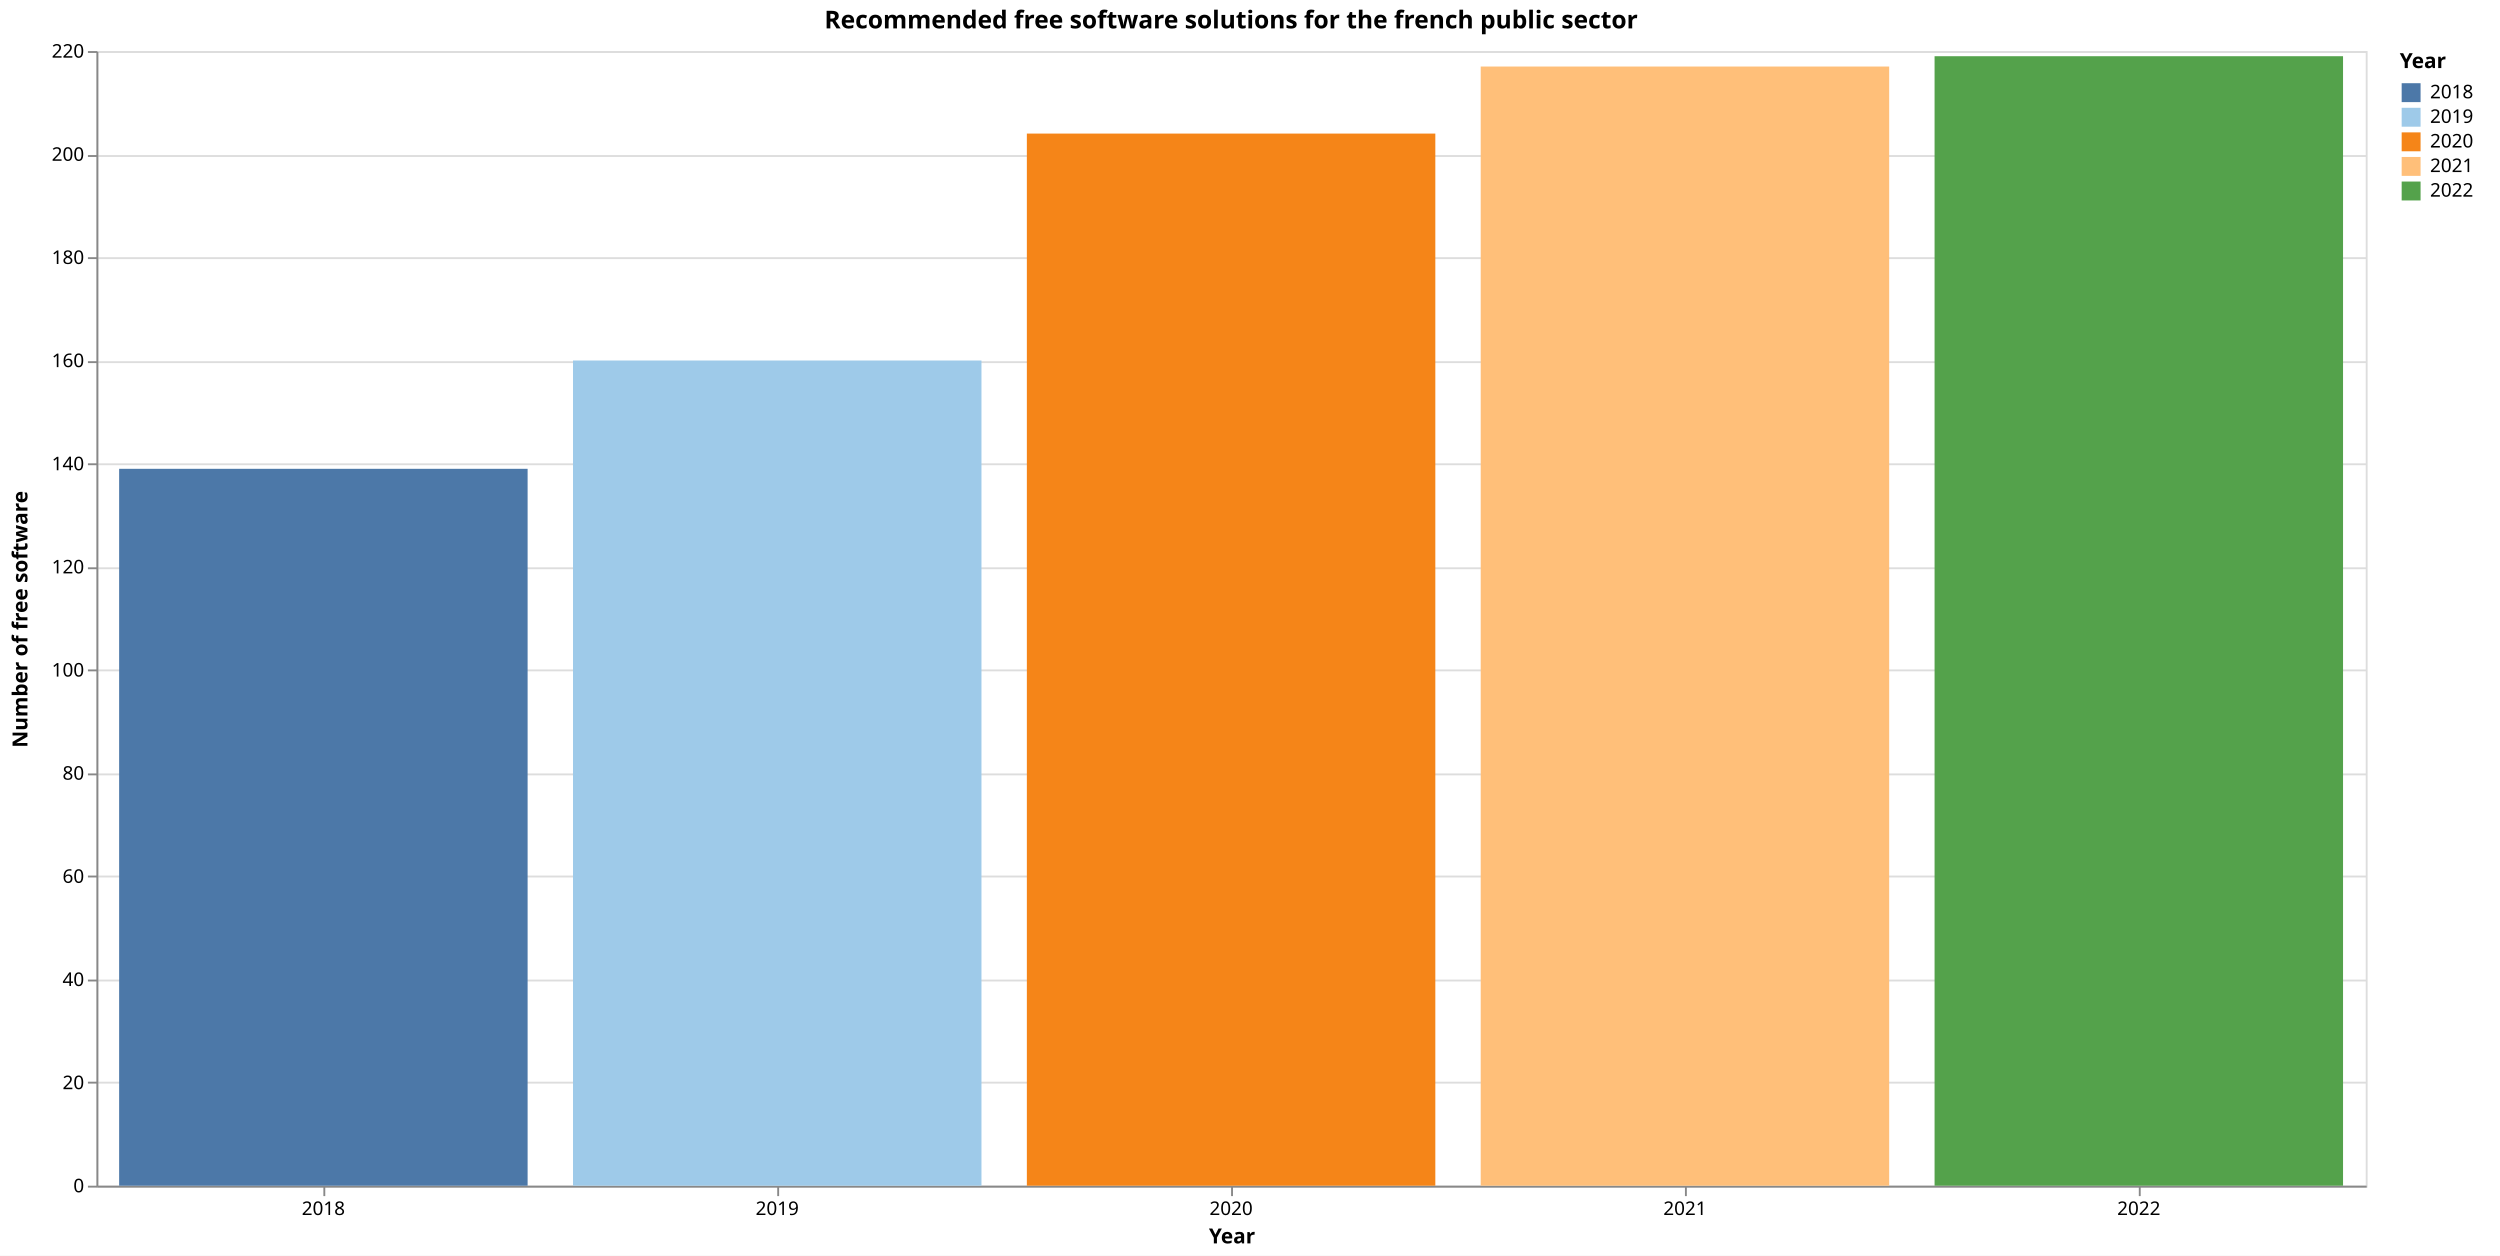
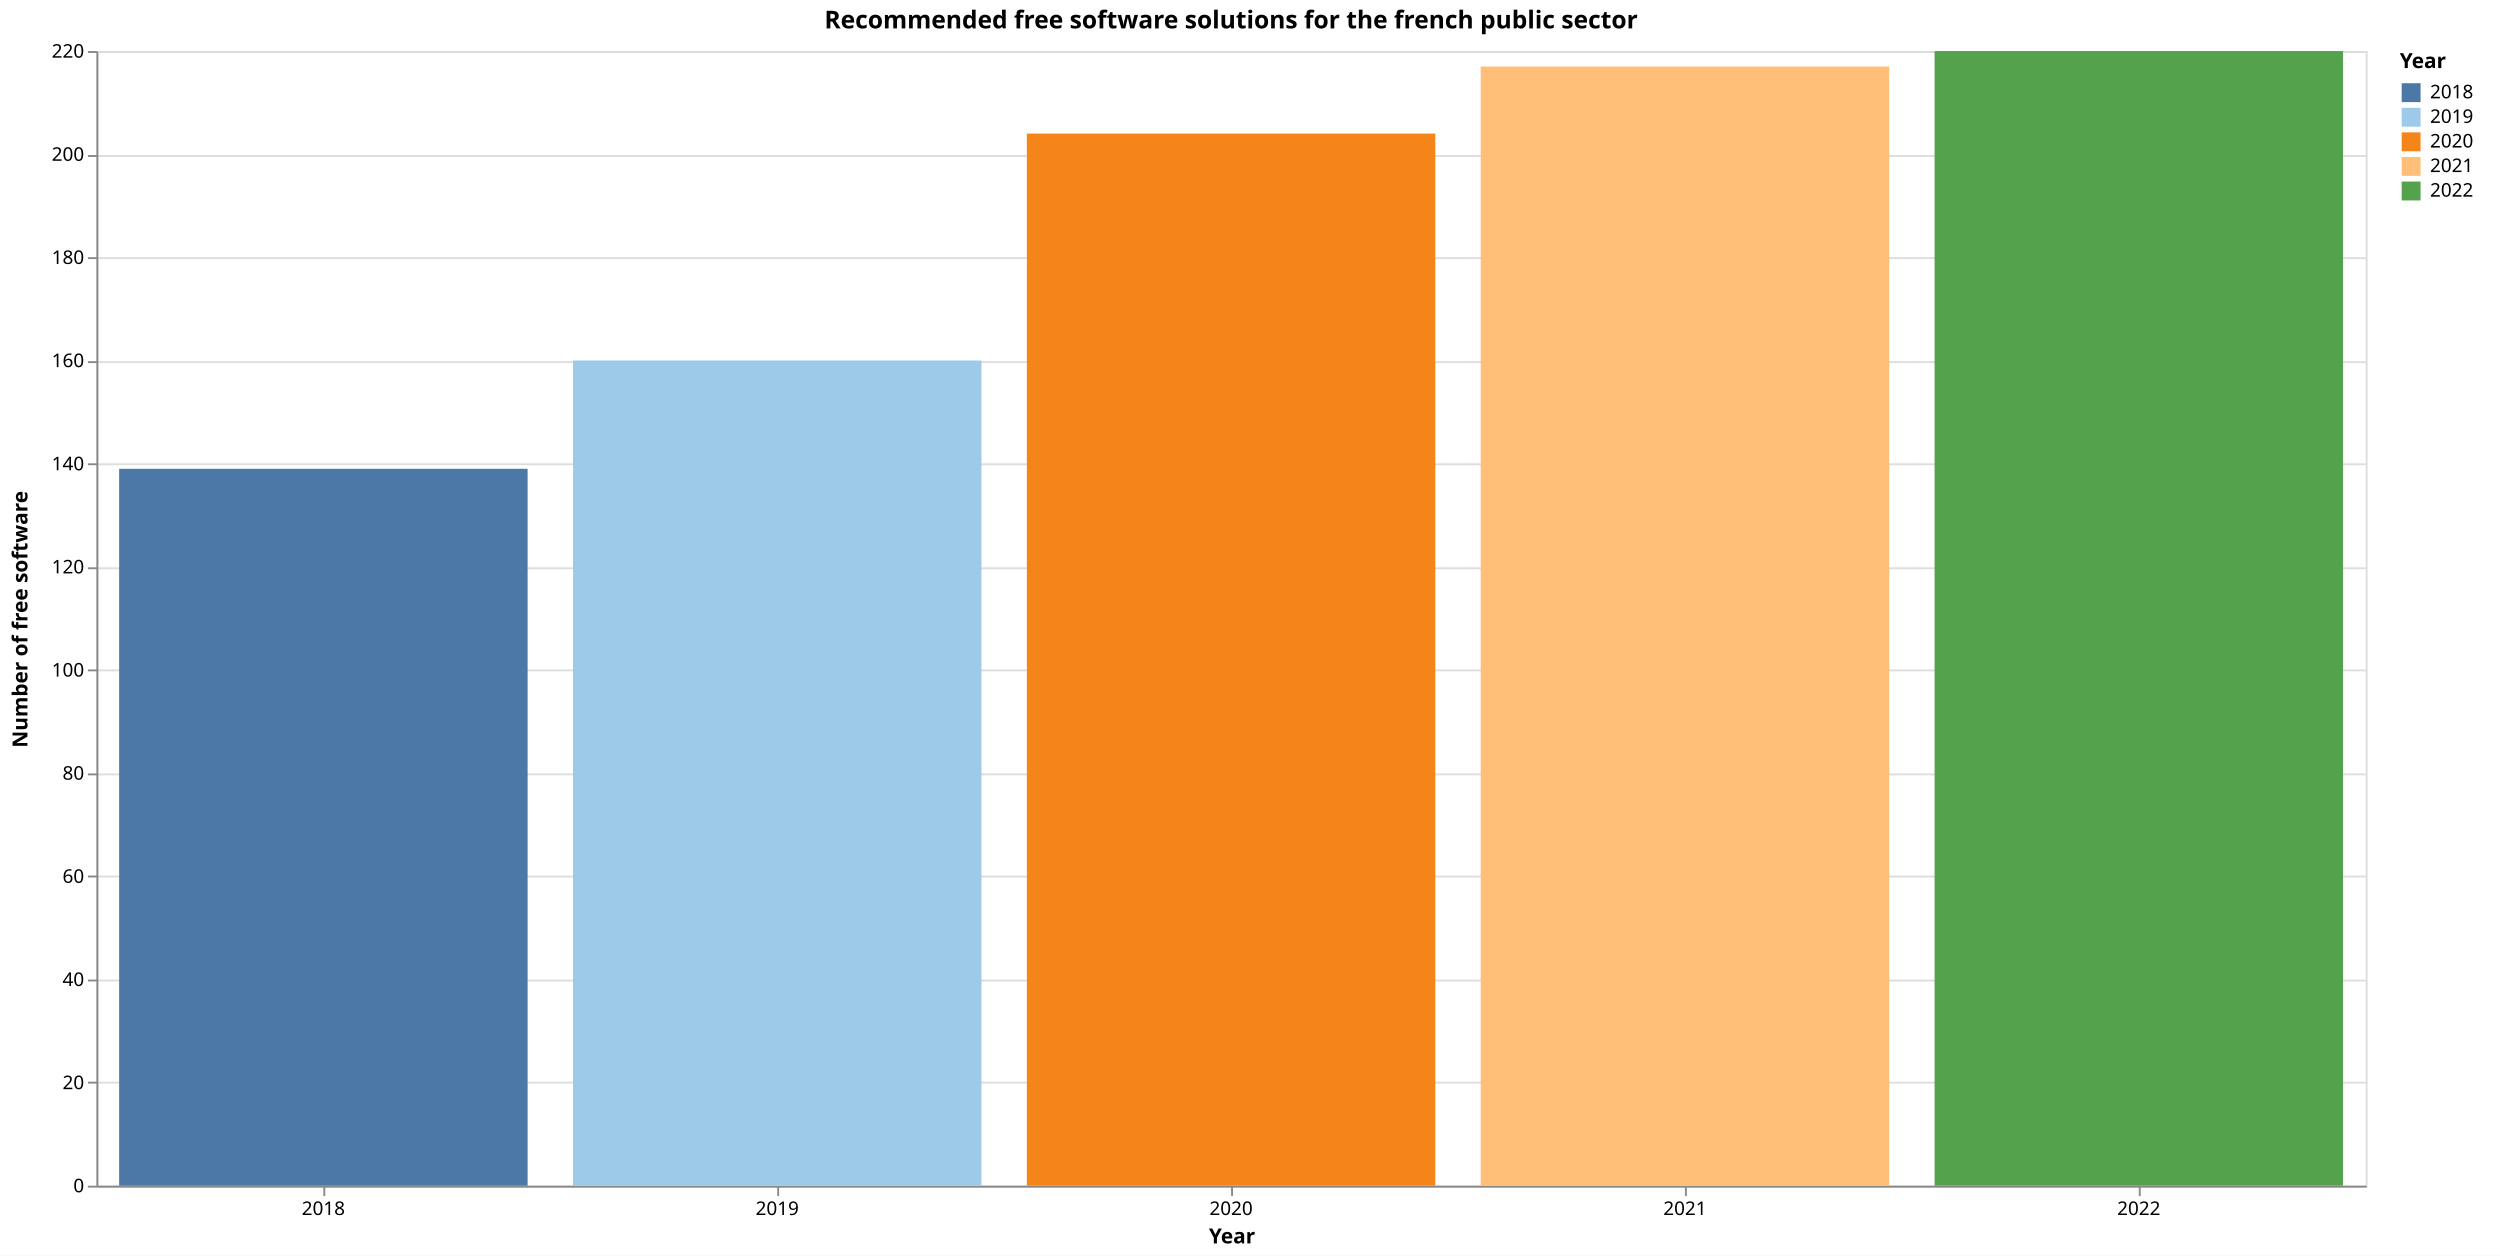
<svg xmlns="http://www.w3.org/2000/svg" version="1.1" class="marks" width="1322" height="664" viewBox="0 0 1322 664">
  <rect width="1322" height="664" fill="white" />
  <g fill="none" stroke-miterlimit="10" transform="translate(51,27)">
    <g class="mark-group role-frame root" role="graphics-object" aria-roledescription="group mark container">
      <g transform="translate(0,0)">
        <path class="background" aria-hidden="true" d="M0.5,0.5h1200v600h-1200Z" stroke="#ddd" />
        <g>
          <g class="mark-group role-axis" aria-hidden="true">
            <g transform="translate(0.5,0.5)">
              <path class="background" aria-hidden="true" d="M0,0h0v0h0Z" pointer-events="none" />
              <g>
                <g class="mark-rule role-axis-grid" pointer-events="none">
                  <line transform="translate(0,600)" x2="1200" y2="0" stroke="#ddd" stroke-width="1" opacity="1" />
                  <line transform="translate(0,545)" x2="1200" y2="0" stroke="#ddd" stroke-width="1" opacity="1" />
                  <line transform="translate(0,491)" x2="1200" y2="0" stroke="#ddd" stroke-width="1" opacity="1" />
                  <line transform="translate(0,436)" x2="1200" y2="0" stroke="#ddd" stroke-width="1" opacity="1" />
                  <line transform="translate(0,382)" x2="1200" y2="0" stroke="#ddd" stroke-width="1" opacity="1" />
                  <line transform="translate(0,327)" x2="1200" y2="0" stroke="#ddd" stroke-width="1" opacity="1" />
                  <line transform="translate(0,273)" x2="1200" y2="0" stroke="#ddd" stroke-width="1" opacity="1" />
                  <line transform="translate(0,218)" x2="1200" y2="0" stroke="#ddd" stroke-width="1" opacity="1" />
                  <line transform="translate(0,164)" x2="1200" y2="0" stroke="#ddd" stroke-width="1" opacity="1" />
                  <line transform="translate(0,109)" x2="1200" y2="0" stroke="#ddd" stroke-width="1" opacity="1" />
                  <line transform="translate(0,55)" x2="1200" y2="0" stroke="#ddd" stroke-width="1" opacity="1" />
                  <line transform="translate(0,0)" x2="1200" y2="0" stroke="#ddd" stroke-width="1" opacity="1" />
                </g>
              </g>
              <path class="foreground" aria-hidden="true" d="" pointer-events="none" display="none" />
            </g>
          </g>
          <g class="mark-group role-axis" role="graphics-symbol" aria-roledescription="axis" aria-label="X-axis titled 'Year' for a discrete scale with 5 values: 2018, 2019, 2020, 2021, 2022">
            <g transform="translate(0.5,600.5)">
              <path class="background" aria-hidden="true" d="M0,0h0v0h0Z" pointer-events="none" />
              <g>
                <g class="mark-rule role-axis-tick" pointer-events="none">
                  <line transform="translate(120,0)" x2="0" y2="5" stroke="#888" stroke-width="1" opacity="1" />
                  <line transform="translate(360,0)" x2="0" y2="5" stroke="#888" stroke-width="1" opacity="1" />
                  <line transform="translate(600,0)" x2="0" y2="5" stroke="#888" stroke-width="1" opacity="1" />
                  <line transform="translate(840,0)" x2="0" y2="5" stroke="#888" stroke-width="1" opacity="1" />
                  <line transform="translate(1080,0)" x2="0" y2="5" stroke="#888" stroke-width="1" opacity="1" />
                </g>
                <g class="mark-text role-axis-label" pointer-events="none">
                  <text text-anchor="middle" transform="translate(119.5,15)" font-family="sans-serif" font-size="10px" fill="#000" opacity="1">2018</text>
                  <text text-anchor="middle" transform="translate(359.5,15)" font-family="sans-serif" font-size="10px" fill="#000" opacity="1">2019</text>
                  <text text-anchor="middle" transform="translate(599.5,15)" font-family="sans-serif" font-size="10px" fill="#000" opacity="1">2020</text>
                  <text text-anchor="middle" transform="translate(839.5,15)" font-family="sans-serif" font-size="10px" fill="#000" opacity="1">2021</text>
                  <text text-anchor="middle" transform="translate(1079.5,15)" font-family="sans-serif" font-size="10px" fill="#000" opacity="1">2022</text>
                </g>
                <g class="mark-rule role-axis-domain" pointer-events="none">
                  <line transform="translate(0,0)" x2="1200" y2="0" stroke="#888" stroke-width="1" opacity="1" />
                </g>
                <g class="mark-text role-axis-title" pointer-events="none">
                  <text text-anchor="middle" transform="translate(600,30)" font-family="sans-serif" font-size="11px" font-weight="bold" fill="#000" opacity="1">Year</text>
                </g>
              </g>
              <path class="foreground" aria-hidden="true" d="" pointer-events="none" display="none" />
            </g>
          </g>
          <g class="mark-group role-axis" role="graphics-symbol" aria-roledescription="axis" aria-label="Y-axis titled 'Number of free software' for a linear scale with values from 0 to 220">
            <g transform="translate(0.5,0.5)">
              <path class="background" aria-hidden="true" d="M0,0h0v0h0Z" pointer-events="none" />
              <g>
                <g class="mark-rule role-axis-tick" pointer-events="none">
                  <line transform="translate(0,600)" x2="-5" y2="0" stroke="#888" stroke-width="1" opacity="1" />
                  <line transform="translate(0,545)" x2="-5" y2="0" stroke="#888" stroke-width="1" opacity="1" />
                  <line transform="translate(0,491)" x2="-5" y2="0" stroke="#888" stroke-width="1" opacity="1" />
                  <line transform="translate(0,436)" x2="-5" y2="0" stroke="#888" stroke-width="1" opacity="1" />
                  <line transform="translate(0,382)" x2="-5" y2="0" stroke="#888" stroke-width="1" opacity="1" />
                  <line transform="translate(0,327)" x2="-5" y2="0" stroke="#888" stroke-width="1" opacity="1" />
                  <line transform="translate(0,273)" x2="-5" y2="0" stroke="#888" stroke-width="1" opacity="1" />
                  <line transform="translate(0,218)" x2="-5" y2="0" stroke="#888" stroke-width="1" opacity="1" />
                  <line transform="translate(0,164)" x2="-5" y2="0" stroke="#888" stroke-width="1" opacity="1" />
                  <line transform="translate(0,109)" x2="-5" y2="0" stroke="#888" stroke-width="1" opacity="1" />
                  <line transform="translate(0,55)" x2="-5" y2="0" stroke="#888" stroke-width="1" opacity="1" />
                  <line transform="translate(0,0)" x2="-5" y2="0" stroke="#888" stroke-width="1" opacity="1" />
                </g>
                <g class="mark-text role-axis-label" pointer-events="none">
                  <text text-anchor="end" transform="translate(-7,603)" font-family="sans-serif" font-size="10px" fill="#000" opacity="1">0</text>
                  <text text-anchor="end" transform="translate(-7,548.4545)" font-family="sans-serif" font-size="10px" fill="#000" opacity="1">20</text>
                  <text text-anchor="end" transform="translate(-7,493.9091)" font-family="sans-serif" font-size="10px" fill="#000" opacity="1">40</text>
                  <text text-anchor="end" transform="translate(-7,439.3636)" font-family="sans-serif" font-size="10px" fill="#000" opacity="1">60</text>
                  <text text-anchor="end" transform="translate(-7,384.8182)" font-family="sans-serif" font-size="10px" fill="#000" opacity="1">80</text>
                  <text text-anchor="end" transform="translate(-7,330.2727)" font-family="sans-serif" font-size="10px" fill="#000" opacity="1">100</text>
                  <text text-anchor="end" transform="translate(-7,275.7273)" font-family="sans-serif" font-size="10px" fill="#000" opacity="1">120</text>
                  <text text-anchor="end" transform="translate(-7,221.1818)" font-family="sans-serif" font-size="10px" fill="#000" opacity="1">140</text>
                  <text text-anchor="end" transform="translate(-7,166.6364)" font-family="sans-serif" font-size="10px" fill="#000" opacity="1">160</text>
                  <text text-anchor="end" transform="translate(-7,112.0909)" font-family="sans-serif" font-size="10px" fill="#000" opacity="1">180</text>
                  <text text-anchor="end" transform="translate(-7,57.54545)" font-family="sans-serif" font-size="10px" fill="#000" opacity="1">200</text>
                  <text text-anchor="end" transform="translate(-7,3)" font-family="sans-serif" font-size="10px" fill="#000" opacity="1">220</text>
                </g>
                <g class="mark-rule role-axis-domain" pointer-events="none">
                  <line transform="translate(0,600)" x2="0" y2="-600" stroke="#888" stroke-width="1" opacity="1" />
                </g>
                <g class="mark-text role-axis-title" pointer-events="none">
                  <text text-anchor="middle" transform="translate(-35,300) rotate(-90) translate(0,-2)" font-family="sans-serif" font-size="11px" font-weight="bold" fill="#000" opacity="1">Number of free software</text>
                </g>
              </g>
              <path class="foreground" aria-hidden="true" d="" pointer-events="none" display="none" />
            </g>
          </g>
          <g class="mark-rect role-mark marks" role="graphics-object" aria-roledescription="rect mark container">
            <path aria-label="year: 2018; count: 139" role="graphics-symbol" aria-roledescription="bar" d="M12,220.909h216v379.091h-216Z" fill="#4c78a8" />
            <path aria-label="year: 2019; count: 160" role="graphics-symbol" aria-roledescription="bar" d="M252,163.636h216v436.364h-216Z" fill="#9ecae9" />
            <path aria-label="year: 2020; count: 204" role="graphics-symbol" aria-roledescription="bar" d="M492,43.636h216v556.364h-216Z" fill="#f58518" />
            <path aria-label="year: 2021; count: 217" role="graphics-symbol" aria-roledescription="bar" d="M732,8.182h216v591.818h-216Z" fill="#ffbf79" />
-             <path aria-label="year: 2022; count: 219" role="graphics-symbol" aria-roledescription="bar" d="M972,2.727h216v597.273h-216Z" fill="#54a24b" />
+             <path aria-label="year: 2022; count: 220" role="graphics-symbol" aria-roledescription="bar" d="M972,0h216v600h-216Z" fill="#54a24b" />
          </g>
          <g class="mark-group role-legend" role="graphics-symbol" aria-roledescription="legend" aria-label="Symbol legend titled 'Year' for fill color with 5 values: 2018, 2019, 2020, 2021, 2022">
            <g transform="translate(1218,0)">
              <path class="background" aria-hidden="true" d="M0,0h48v79h-48Z" pointer-events="none" />
              <g>
                <g class="mark-group role-legend-entry">
                  <g transform="translate(0,16)">
                    <path class="background" aria-hidden="true" d="M0,0h0v0h0Z" pointer-events="none" />
                    <g>
                      <g class="mark-group role-scope" role="graphics-object" aria-roledescription="group mark container">
                        <g transform="translate(0,0)">
                          <path class="background" aria-hidden="true" d="M0,0h48v11h-48Z" pointer-events="none" opacity="1" />
                          <g>
                            <g class="mark-symbol role-legend-symbol" pointer-events="none">
                              <path transform="translate(6,6)" d="M-5,-5h10v10h-10Z" fill="#4c78a8" stroke-width="1.5" opacity="1" />
                            </g>
                            <g class="mark-text role-legend-label" pointer-events="none">
                              <text text-anchor="start" transform="translate(16,9)" font-family="sans-serif" font-size="10px" fill="#000" opacity="1">2018</text>
                            </g>
                          </g>
                          <path class="foreground" aria-hidden="true" d="" pointer-events="none" display="none" />
                        </g>
                        <g transform="translate(0,13)">
                          <path class="background" aria-hidden="true" d="M0,0h48v11h-48Z" pointer-events="none" opacity="1" />
                          <g>
                            <g class="mark-symbol role-legend-symbol" pointer-events="none">
                              <path transform="translate(6,6)" d="M-5,-5h10v10h-10Z" fill="#9ecae9" stroke-width="1.5" opacity="1" />
                            </g>
                            <g class="mark-text role-legend-label" pointer-events="none">
                              <text text-anchor="start" transform="translate(16,9)" font-family="sans-serif" font-size="10px" fill="#000" opacity="1">2019</text>
                            </g>
                          </g>
                          <path class="foreground" aria-hidden="true" d="" pointer-events="none" display="none" />
                        </g>
                        <g transform="translate(0,26)">
                          <path class="background" aria-hidden="true" d="M0,0h48v11h-48Z" pointer-events="none" opacity="1" />
                          <g>
                            <g class="mark-symbol role-legend-symbol" pointer-events="none">
                              <path transform="translate(6,6)" d="M-5,-5h10v10h-10Z" fill="#f58518" stroke-width="1.5" opacity="1" />
                            </g>
                            <g class="mark-text role-legend-label" pointer-events="none">
                              <text text-anchor="start" transform="translate(16,9)" font-family="sans-serif" font-size="10px" fill="#000" opacity="1">2020</text>
                            </g>
                          </g>
                          <path class="foreground" aria-hidden="true" d="" pointer-events="none" display="none" />
                        </g>
                        <g transform="translate(0,39)">
                          <path class="background" aria-hidden="true" d="M0,0h48v11h-48Z" pointer-events="none" opacity="1" />
                          <g>
                            <g class="mark-symbol role-legend-symbol" pointer-events="none">
                              <path transform="translate(6,6)" d="M-5,-5h10v10h-10Z" fill="#ffbf79" stroke-width="1.5" opacity="1" />
                            </g>
                            <g class="mark-text role-legend-label" pointer-events="none">
                              <text text-anchor="start" transform="translate(16,9)" font-family="sans-serif" font-size="10px" fill="#000" opacity="1">2021</text>
                            </g>
                          </g>
                          <path class="foreground" aria-hidden="true" d="" pointer-events="none" display="none" />
                        </g>
                        <g transform="translate(0,52)">
                          <path class="background" aria-hidden="true" d="M0,0h48v11h-48Z" pointer-events="none" opacity="1" />
                          <g>
                            <g class="mark-symbol role-legend-symbol" pointer-events="none">
                              <path transform="translate(6,6)" d="M-5,-5h10v10h-10Z" fill="#54a24b" stroke-width="1.5" opacity="1" />
                            </g>
                            <g class="mark-text role-legend-label" pointer-events="none">
                              <text text-anchor="start" transform="translate(16,9)" font-family="sans-serif" font-size="10px" fill="#000" opacity="1">2022</text>
                            </g>
                          </g>
                          <path class="foreground" aria-hidden="true" d="" pointer-events="none" display="none" />
                        </g>
                      </g>
                    </g>
                    <path class="foreground" aria-hidden="true" d="" pointer-events="none" display="none" />
                  </g>
                </g>
                <g class="mark-text role-legend-title" pointer-events="none">
                  <text text-anchor="start" transform="translate(0,9)" font-family="sans-serif" font-size="11px" font-weight="bold" fill="#000" opacity="1">Year</text>
                </g>
              </g>
              <path class="foreground" aria-hidden="true" d="" pointer-events="none" display="none" />
            </g>
          </g>
          <g class="mark-group role-title">
            <g transform="translate(600,-22)">
              <path class="background" aria-hidden="true" d="M0,0h0v0h0Z" pointer-events="none" />
              <g>
                <g class="mark-text role-title-text" role="graphics-symbol" aria-roledescription="title" aria-label="Title text 'Recommended free software solutions for the french public sector'" pointer-events="none">
                  <text text-anchor="middle" transform="translate(0,10)" font-family="sans-serif" font-size="13px" font-weight="bold" fill="#000" opacity="1">Recommended free software solutions for the french public sector</text>
                </g>
              </g>
              <path class="foreground" aria-hidden="true" d="" pointer-events="none" display="none" />
            </g>
          </g>
        </g>
        <path class="foreground" aria-hidden="true" d="" display="none" />
      </g>
    </g>
  </g>
</svg>
